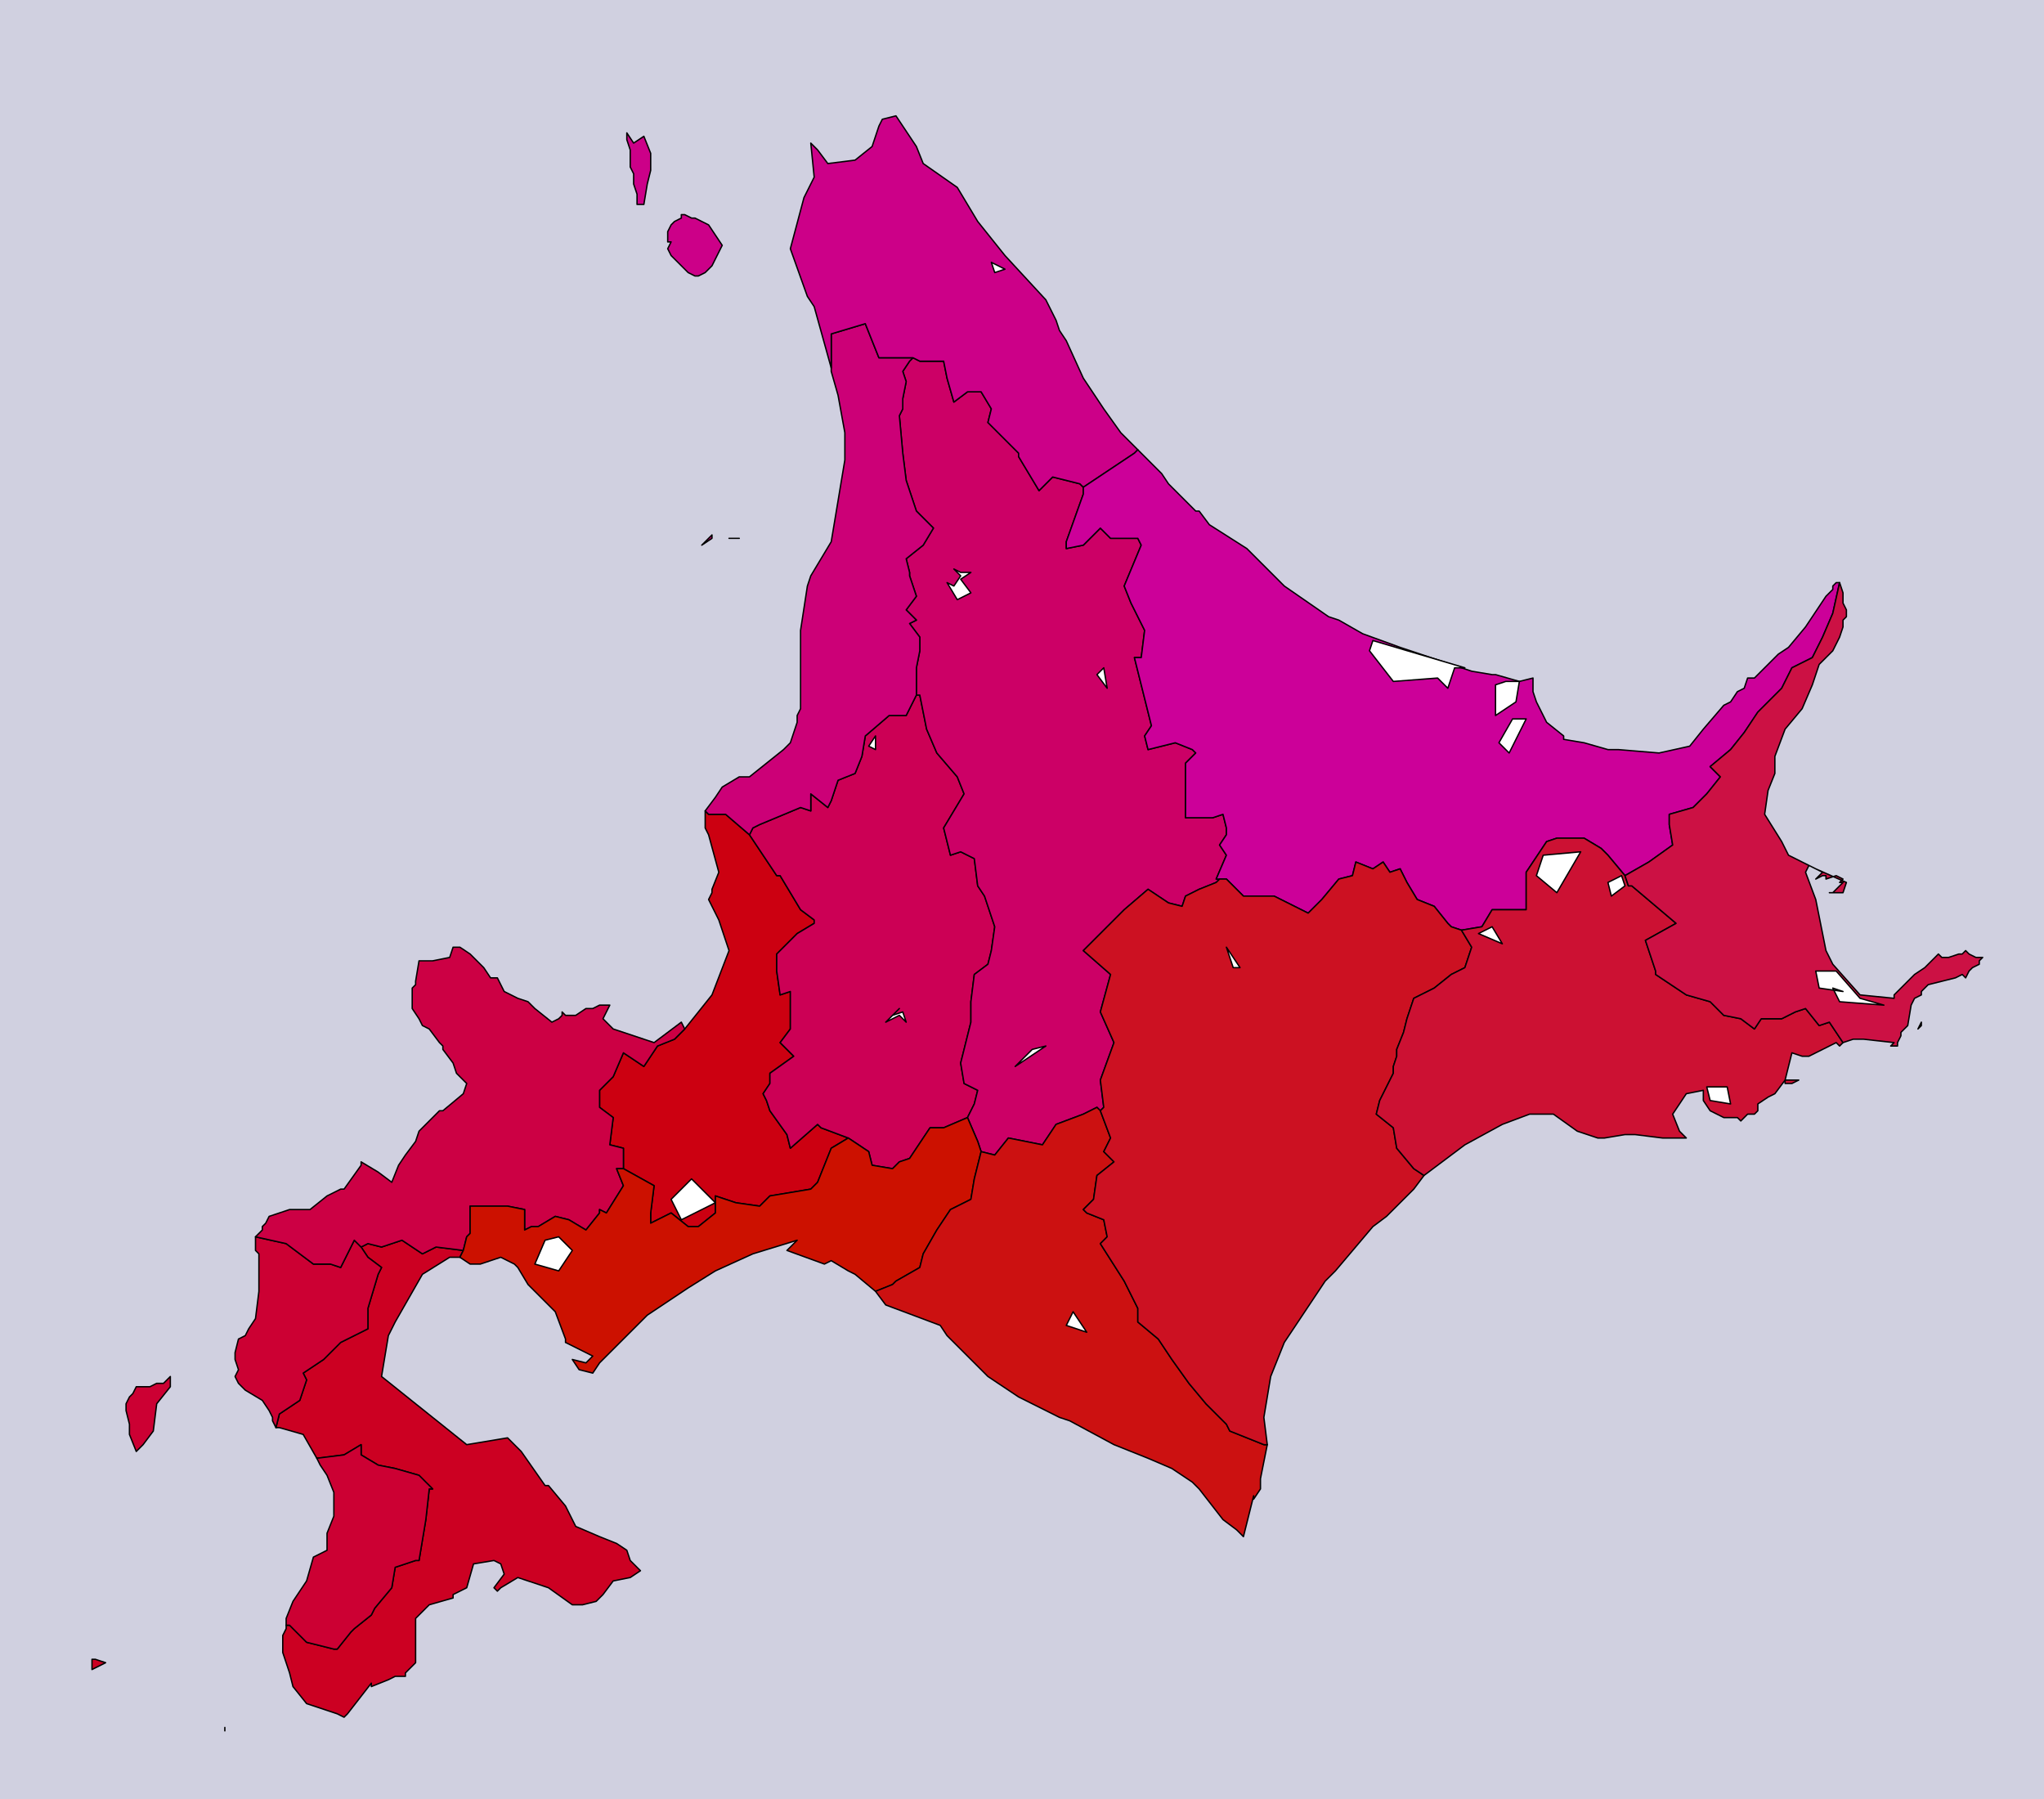
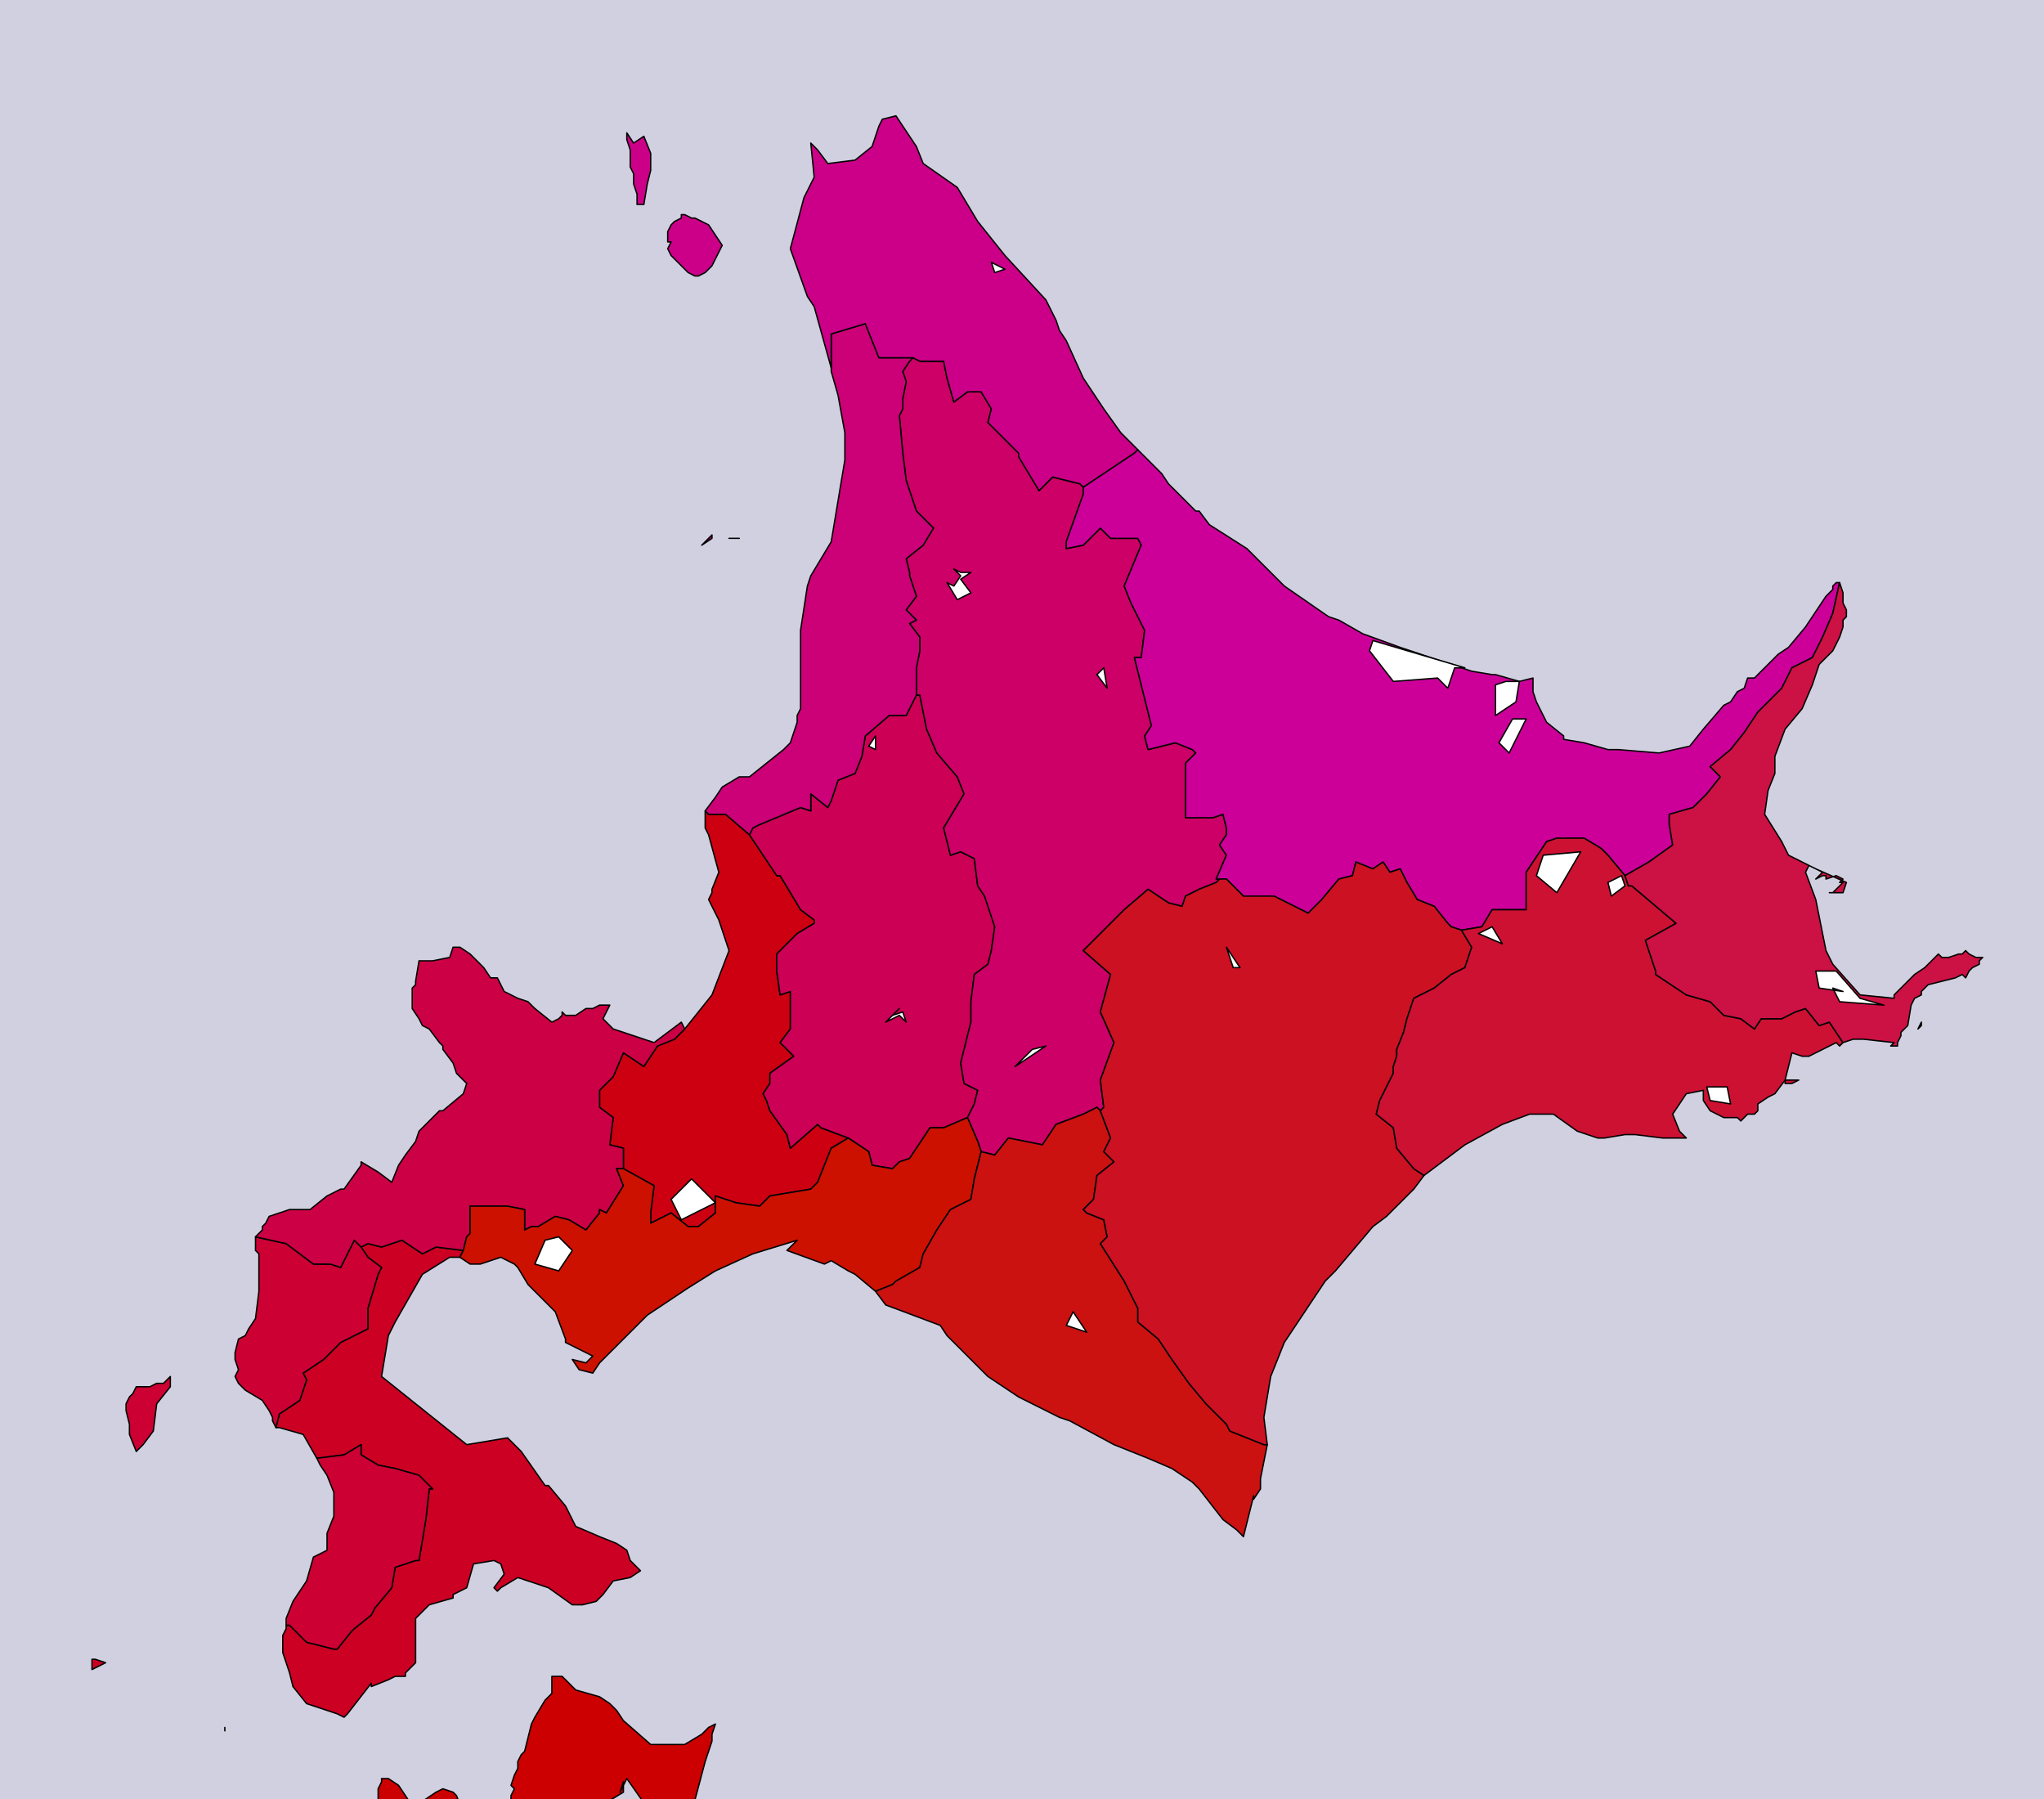
<svg xmlns="http://www.w3.org/2000/svg" xmlns:xlink="http://www.w3.org/1999/xlink" width="600" height="528" version="1.1">
  <g>
    <clipPath id="window0">
      <rect x="0" y="0" width="600" height="528" />
    </clipPath>
  </g>
  <rect x="0" y="0" width="600" height="528" fill="#d0d0e0" />
  <g pointer-events="fill" stroke="black" stroke-width="0.4" stroke-linejoin="round">
+     <a xlink:href="http://ja.wikipedia.org/wiki/青森県">
+       <path d="M203 532l4-15 2-6v-2l1-3-2 1-2 2-5 3h-10l-8-7-2-3-1-1-1-1-3-2-7-2-4-4h-1h-2v5l-2 2-3 5-1 2-1 4-1 4-1 1-1 2v2l-1 2-1 3 1 1-1 2v1v1l-1 1v1v1zM164 532l3-2 4 2zM173 532l10-6v-3l-1 3 2-4 7 10zM136 532l-2-5-1-1-3-1-2 1-6 4h-1l-4-6-3-2h-2v1l-1 2v2v1v2v2z" clip-path="url(#window0)" fill="#c00" />
+     </a>
    <a xlink:href="http://ja.wikipedia.org/wiki/石狩振興局">
      <path d="M192 348l-1 8v3l6-3 5 4h3l5-4v-5l6 2 7 1 3-3 12-2 2-2 4-10 5-3-8-3-1-1-8 7-1-4-5-7-1-3-1-2 2-3v-3l7-5-4-4 3-4v-11l-3 1-1-7v-5l6-6 5-3v-1l-4-3-6-10h-1l-6-9-2-3-7-6h-5l-1-1v4v1l1 2 3 11-2 5v1l-1 2 1 2 2 4 3 9-5 13-8 10-3 3-5 2-4 6-6-4-3 7-4 4v4v1l4 3-1 8 4 1v6z" clip-path="url(#window0)" fill="#c01" />
    </a>
    <a xlink:href="http://ja.wikipedia.org/wiki/渡島総合振興局">
      <path d="M66 508v-1zM101 504l1-1 7-9v1l5-2 2-1h2h1v-1l3-3v-13l4-4 7-2v-1l4-2 2-7 6-1 2 1 1 3-3 4 1 1 1-1 5-3 9 3 7 5h3l4-1 2-2 3-4 5-1 3-2-3-3-1-3-3-2-5-2-7-3-3-6-5-6h-1l-7-10-4-4-12 2-10-8-5-4-10-8 2-12 2-4 8-14 8-5h2h1l1-2-8-1-4 2-6-4-6 2-4-1-2 1 2 3 4 3-1 2-3 10v6l-8 4-5 5-6 4 1 2-2 6-6 4-1 4h1l7 2 4 7 8-1 5-3v3l5 3 5 1 7 2 2 2 2 2h-1l-1 9-1 6-1 6h-1l-6 2-1 6-5 6-1 2-5 4-1 1-4 5h-1l-8-2-5-5h-1v1l-1 2v5l2 6 1 4 4 5 9 3zM27 490l4-2-3-1h-1z" clip-path="url(#window0)" fill="#c02" />
    </a>
    <a xlink:href="http://ja.wikipedia.org/wiki/檜山振興局">
      <path d="M96 455l-4 2-2 7-4 6-2 5v2h1l5 5 8 2h1l4-5 1-1 5-4 1-2 5-6 1-6 6-2h1l1-6 1-6 1-9h1l-2-2-2-2-7-2-5-1-5-3v-3l-5 3-8 1 1 2 2 3 2 5v2v5l-2 5zM37 414l1 4v3l2 5 2-2 3-4 1-8 4-5v-3l-2 2h-2l-2 1h-2h-2l-1 2-1 1-1 2zM92 371l-8-6-9-2v2v2l1 1v2v5v4l-1 8-2 3-1 2-2 1-1 4v2l1 3-1 2 1 2 2 2 5 3 2 3 1 2v1l1 2 1-4 6-4 2-6-1-2 6-4 5-5 8-4v-6l3-10 1-2-4-3-2-3-2-2-4 8-3-1z" clip-path="url(#window0)" fill="#c03" />
    </a>
    <a xlink:href="http://ja.wikipedia.org/wiki/後志総合振興局">
      <path d="M156 360h2l5-3 4 1 5 3 4-5v-1l2 1 5-8-2-5h2v-6l-4-1 1-8-4-3v-1v-4l4-4 3-7 6 4 4-6 5-2 3-3-1-2-8 6-12-4-3-3 2-4h-3l-2 1h-2l-3 2h-3l-1-1v1l-1 1-2 1-5-4-2-2-3-1-4-2-2-4h-2l-2-3-2-2-2-2-3-2h-1h-1l-1 3-5 1h-4l-1 6v1l-1 1v2v4l2 3 1 2 2 1 3 4 1 1v1l3 4 1 3 3 3-1 3-6 5h-1l-3 3-2 2-1 1-1 3-3 4-2 3-2 5-4-3-5-3v1l-5 7h-1l-4 2-5 4h-6l-6 2-1 2-1 1v1l-2 2 9 2 8 6h5l3 1 4-8 2 2 2-1 4 1 6-2 6 4 4-2 8 1 1-4 1-1v-7v-1h11l5 1v5v1z" clip-path="url(#window0)" fill="#c04" />
    </a>
    <a xlink:href="http://ja.wikipedia.org/wiki/空知総合振興局">
      <path d="M240 330l1 1 8 3 6 4 1 4 6 1 2-2 3-1 2-3 4-6h4l7-3 2-4 1-4-4-2-1-6 3-12v-2v-4l1-8 4-3 1-4 1-7-3-9-2-3-1-8-4-2-3 1-2-8 6-10-2-5-6-7-3-7-2-10h-1l-1 2-2 4h-5l-7 6-1 6-2 5-5 2-2 6-1 2-5-4v5l-3-1-12 5-2 1-1 2 2 3 6 9h1l6 10 4 3v1l-5 3-6 6v5l1 7 3-1v11l-3 4 4 4-7 5v3l-2 3 1 2 1 3 5 7 1 4z" clip-path="url(#window0)" fill="#c05" />
    </a>
    <a xlink:href="http://ja.wikipedia.org/wiki/上川総合振興局">
      <path d="M287 320l-1 4-2 4 3 7 1 3 4 1 4-5 10 2 4-6 8-3 4-2 1 1 1-1-1-8 4-11-4-9 3-11-8-7 1-1 11-11 7-6 6 4 4 1 1-3 4-2 5-2 1-1h-1l3-7-2-3 2-3v-2l-1-4-3 1h-8v-7v-9l3-3-1-1-5-2-8 2-1-4 2-3-4-16-1-4h2l1-8-4-8-2-5 5-12-1-2h-8l-3-3-5 5-5 1v-2l5-14v-2l-1-1-8-2-4 4-6-10v-1l-9-9 1-4-3-5h-4l-4 3-2-7-1-5h-7l-2-1-1 1-2 3 1 3-1 5v3l-1 2 1 11 1 8 3 9 5 5-3 5-5 4 1 4v1l2 6-3 4 3 3-2 1 3 4v4l-1 5v8h1l2 10 3 7 6 7 2 5-6 10 2 8 3-1 4 2 1 8 2 3 3 9-1 7-1 4-4 3-1 8v4v2l-3 12 1 6z" clip-path="url(#window0)" fill="#c06" />
    </a>
    <a xlink:href="http://ja.wikipedia.org/wiki/留萌振興局">
      <path d="M230 220l-10 8h-3l-5 3-2 3-3 4 1 1h5l7 6 1-2 2-1 12-5 3 1v-5l5 4 1-2 2-6 5-2 2-5 1-6 7-6h5l2-4 1-2v-8l1-5v-4l-3-4 2-1-3-3 3-4-2-6v-1l-1-4 5-4 3-5-5-5-3-9-1-8-1-11 1-2v-3l1-5-1-3 2-3 1-1h-3h-7l-4-10-10 3v10v1l2 7 2 11v8l-1 6-3 18-6 10-1 3-2 13v6v17l-1 2v2l-2 6zM206 160l3-2v-1l-3 3zM217 158h-3z" clip-path="url(#window0)" fill="#c07" />
    </a>
    <a xlink:href="http://ja.wikipedia.org/wiki/宗谷総合振興局">
      <path d="M277 106l1 5 2 7 4-3h4l3 5-1 4 9 9v1l6 10 4-4 8 2 1 1 15-10 1-1-5-5-5-7-6-9-5-11-2-3-1-3-1-2-2-4-12-13-8-10-6-10-10-7-2-5-6-9-4 1-1 2-2 6-5 4-8 1-3-4-2-2 1 10-3 6-4 15 5 14 2 3 5 18v-10l10-3 4 10h7h3l2 1zM197 66l-1 2v1v2h1l-1 2 1 2 5 5 2 1h1l2-1 2-2 3-6-4-6-4-2h-1l-2-1h-1v1l-2 1zM186 54l1 3v3h2l1-6 1-4v-5l-2-5-3 2-2-3v2l1 3v2v3l1 2z" clip-path="url(#window0)" fill="#c08" />
    </a>
    <a xlink:href="http://ja.wikipedia.org/wiki/オホーツク総合振興局">
      <path d="M360 258l1 1 4 4h1h8l8 4 2 1 4-4 5-6 4-1 1-4 5 2 3-2 2 3 3-1 2 4 3 5 5 2 4 5 1 1 3 1 6-1 3-5h10v-9v-2l6-9 3-1h8l5 3 2 2 5 6 7-4 7-5-1-6v-3l7-2 4-4 4-5-2-2-1-1 6-5 4-5 4-6 7-7 3-6 6-3 3-6 3-7 2-9h-1l-1 1v1l-1 1-1 1-2 3-2 3-2 3-5 6-3 2-3 3-2 2-2 2h-2l-1 3-2 1-2 3-2 1-6 7-4 5-9 2-12-1h-3l-7-2-6-1v-1l-5-4-3-6-1-3v-4l-4 1-7-2h-1l-6-1-9-3-12-4-11-4-7-4-3-1-13-9-7-7-4-4-11-7-3-4h-1l-8-8-2-3-7-7-1 1-15 10v2l-5 14v2l5-1 5-5 3 3h8l1 2-5 12 2 5 4 8-1 8h-2l1 4 4 16-2 3 1 4 8-2 5 2 1 1-3 3v9v7h8l3-1 1 4v2l-2 3 2 3-3 7h1z" clip-path="url(#window0)" fill="#c09" />
    </a>
    <a xlink:href="http://ja.wikipedia.org/wiki/胆振総合振興局">
      <path d="M166 394l8 4-2 2-4-1 2 3 4 1 2-3 2-2 10-10 2-2 12-8 8-5 11-5 13-4-3 3 11 4 2-1 5 3 2 1 6 5 5-2 1-1 7-4 1-4 4-7 4-6 6-3 1-6 2-8-1-3-3-7-7 3h-4l-4 6-2 3-3 1-2 2-6-1-1-4-6-4-5 3-4 10-2 2-12 2-3 3-7-1-6-2v5l-5 4h-3l-5-4-6 3v-3l1-8-9-5h-2l2 5-5 8-2-1v1l-4 5-5-3-4-1-5 3h-2l-2 1v-1v-5l-5-1h-11v1v7l-1 1-1 4-1 2 3 2h3l6-2 4 2 1 1 3 5 1 1 3 3 4 4 3 8z" clip-path="url(#window0)" fill="#c10" />
    </a>
    <a xlink:href="http://ja.wikipedia.org/wiki/日高振興局">
      <path d="M350 435l2 2 7 9 4 3 2 2 3-12v1l2-3v-3l2-10h-1l-10-4-1-2-6-6-5-6-5-7-4-6-6-5v-4l-4-8-7-11 2-2-1-5-5-2-1-1 1-1 2-2 1-7 5-4-3-3 2-4-3-8-1-1-4 2-8 3-4 6-10-2-4 5-4-1-2 8-1 6-6 3-4 6-4 7-1 4-7 4-1 1-5 2 3 4 16 6 2 3 3 3 6 6 3 3 9 6 12 6 3 1 13 7 5 2 5 2 7 3z" clip-path="url(#window0)" fill="#c11" />
    </a>
    <a xlink:href="http://ja.wikipedia.org/wiki/十勝総合振興局">
      <path d="M344 399l5 7 5 6 6 6 1 2 10 4h1l-1-8 2-12 4-10 2-3 6-9 4-6 3-3 11-13 4-3 8-8 3-4-3-2-5-6-1-6-5-4 1-4 4-8v-2l1-3v-2l2-5 1-4 2-6 6-3 5-4 4-2 2-6-3-5-3-1-1-1-4-5-5-2-3-5-2-4-3 1-2-3-3 2-5-2-1 4-4 1-5 6-4 4-2-1-8-4h-8h-1l-4-4-1-1h-2l-1 1-5 2-4 2-1 3-4-1-6-4-7 6-11 11-1 1 8 7-3 11 4 9-4 11 1 8-1 1 3 8-2 4 3 3-5 4-1 7-2 2-1 1 1 1 5 2 1 5-2 2 7 11 4 8v4l6 5z" clip-path="url(#window0)" fill="#c12" />
    </a>
    <a xlink:href="http://ja.wikipedia.org/wiki/釧路総合振興局">
      <path d="M470 334h1l6-1h3l8 1h7l-2-2-2-5 4-6 5-1v3l2 3 4 2h2h1h1l1 1 1-1 1-1h2l1-1v-2l3-2 2-1 3-4 2-8 3 1h2l2-1 6-3 1 1 1-1-4-6-3 1-4-5-3 1-4 2h-6l-2 3-4-3-5-1-4-4-7-2-9-6v-1l-3-9 9-5-13-11h-1l-1-3-5-6-2-2-5-3h-8l-3 1-6 9v2v9h-10l-3 5-6 1 3 5-2 6-4 2-5 4-6 3-2 6-1 4-2 5v2l-1 3v2l-4 8-1 4 5 4 1 6 5 6 3 2 8-6 4-3 11-6 8-3h7l7 5 6 2zM528 317h-1h-3v1h2z" clip-path="url(#window0)" fill="#c13" />
    </a>
    <a xlink:href="http://ja.wikipedia.org/wiki/根室振興局">
      <g fill="#c14">
        <path d="M563 302l1-1v-1zM530 296l4 5 3-1 4 6 3-1h3l9 1-1 1h2v-1l1-2v-1l2-2 1-6 1-2 2-1v-1l2-2 4-1 4-1 2-1 1 1 1-2 1-1 2-1v-1l1-1h-2l-2-1-1-1-1 1h-1l-3 1h-2l-1-1-1 1-1 1-2 2-3 2-2 2-2 2-2 2v1l-10-1-8-9-2-4-2-10-1-5-3-8 1-2 2 1 2 1-2 2 2-1h1v1l3-1 2 1-1 1h1l-2 2-1 1h-1h4l1-3-9-4-8-4-2-4-5-8 1-7 2-5v-5l3-8 5-6 3-7 2-6 4-4 2-4 1-3v-2l1-1v-2l-1-2v-3l-1-3-2 9-3 7-3 6-6 3-3 6-7 7-4 6-4 5-6 5 1 1 2 2-4 5-4 4-7 2v3l1 6-7 5-7 4 1 3h1l13 11-9 5 3 9v1l9 6 7 2 4 4 5 1 4 3 2-3h6l4-2z" clip-path="url(#window0)" />
      </g>
    </a>
    <path d="M444 211h4l-5 10-3-3zM442 200h4l-1 6-6 4v-9zM264 296l-2 2 3-1 1 3-2-2-4 2zM533 285h6l7 8 7 2-13-1-2-4 3 1-7-1zM203 346l7 7-10 5-3-6zM257 216v4l-2-1zM282 168h3l-3 2 3 4-4 2-3-5 2 1 2-3-2-2zM303 308l4-1-9 6zM324 196l1 6-3-4zM292 80l-1-3 4 2zM403 188l27 8h-3l-2 6-3-3-13 1-7-9zM160 364l4-1 4 4-4 6-7-2zM315 385l4 6-6-2zM360 278l4 6h-2zM501 319h6l1 5-6-1zM476 257l1 3-4 3-1-4zM453 251l11-1-7 12-6-5zM438 272l3 5-7-3z" clip-path="url(#window0)" pointer-events="none" fill="#ffffff" />
  </g>
  <g>
  </g>
</svg>
